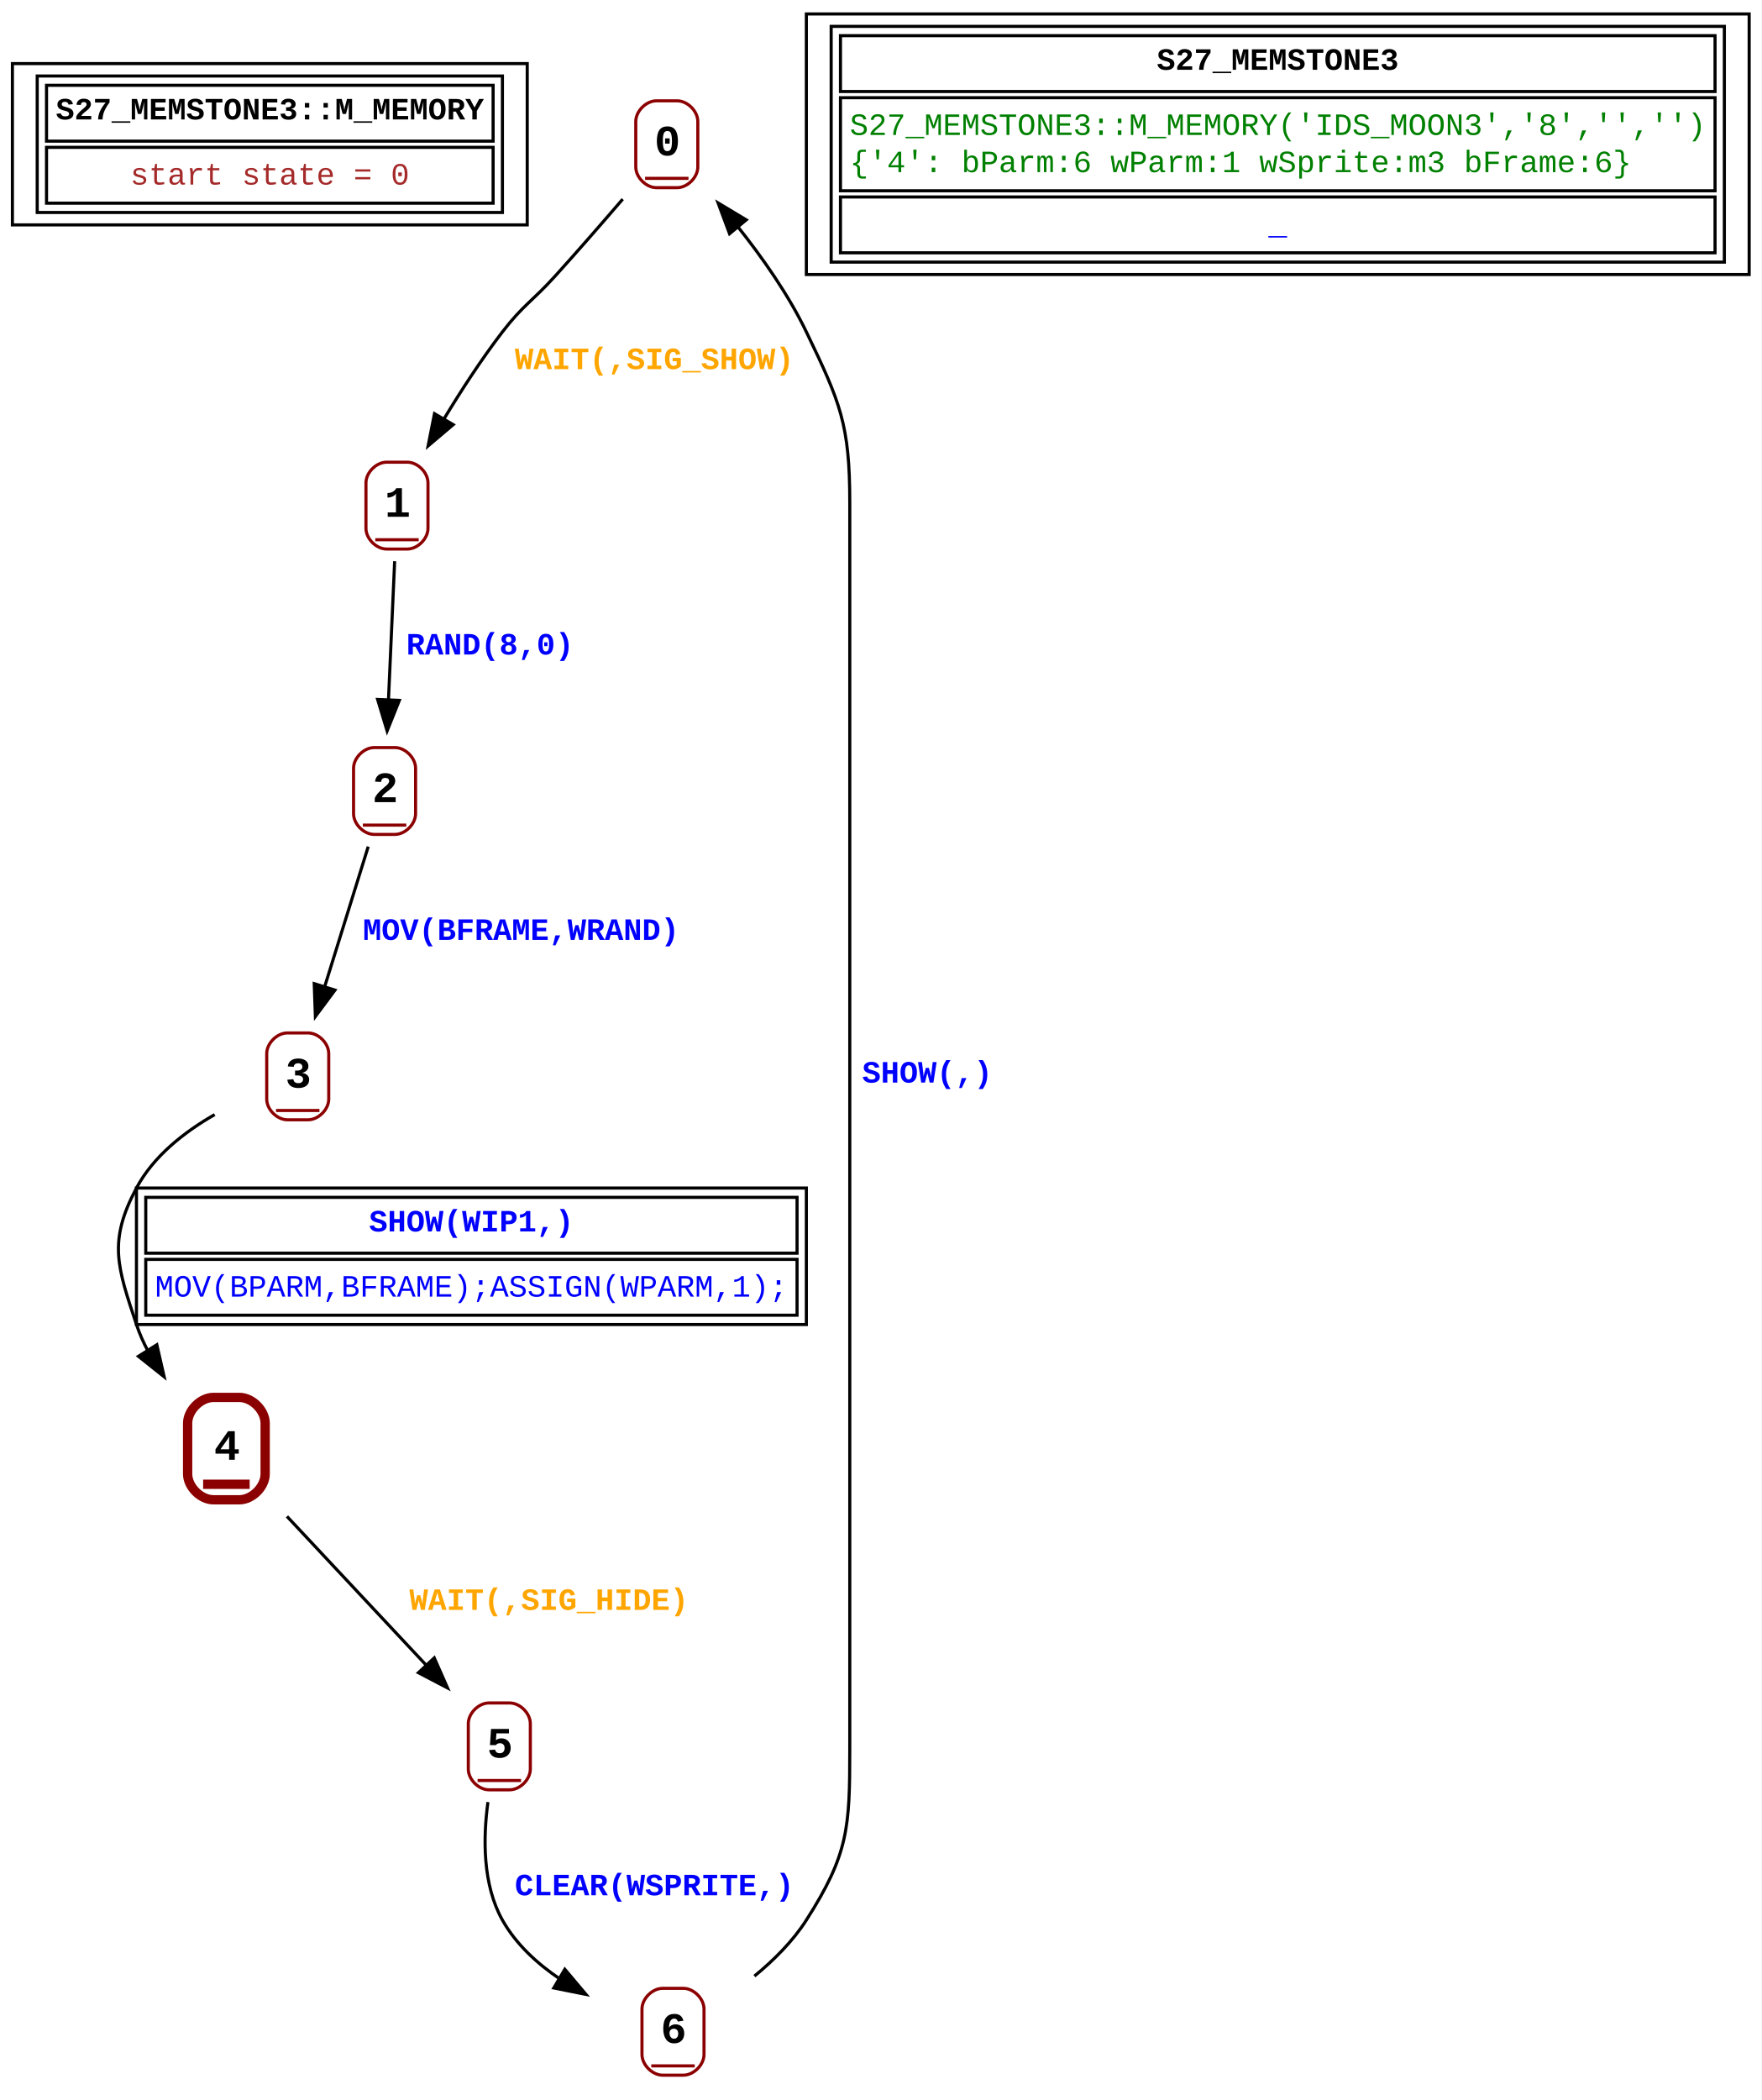
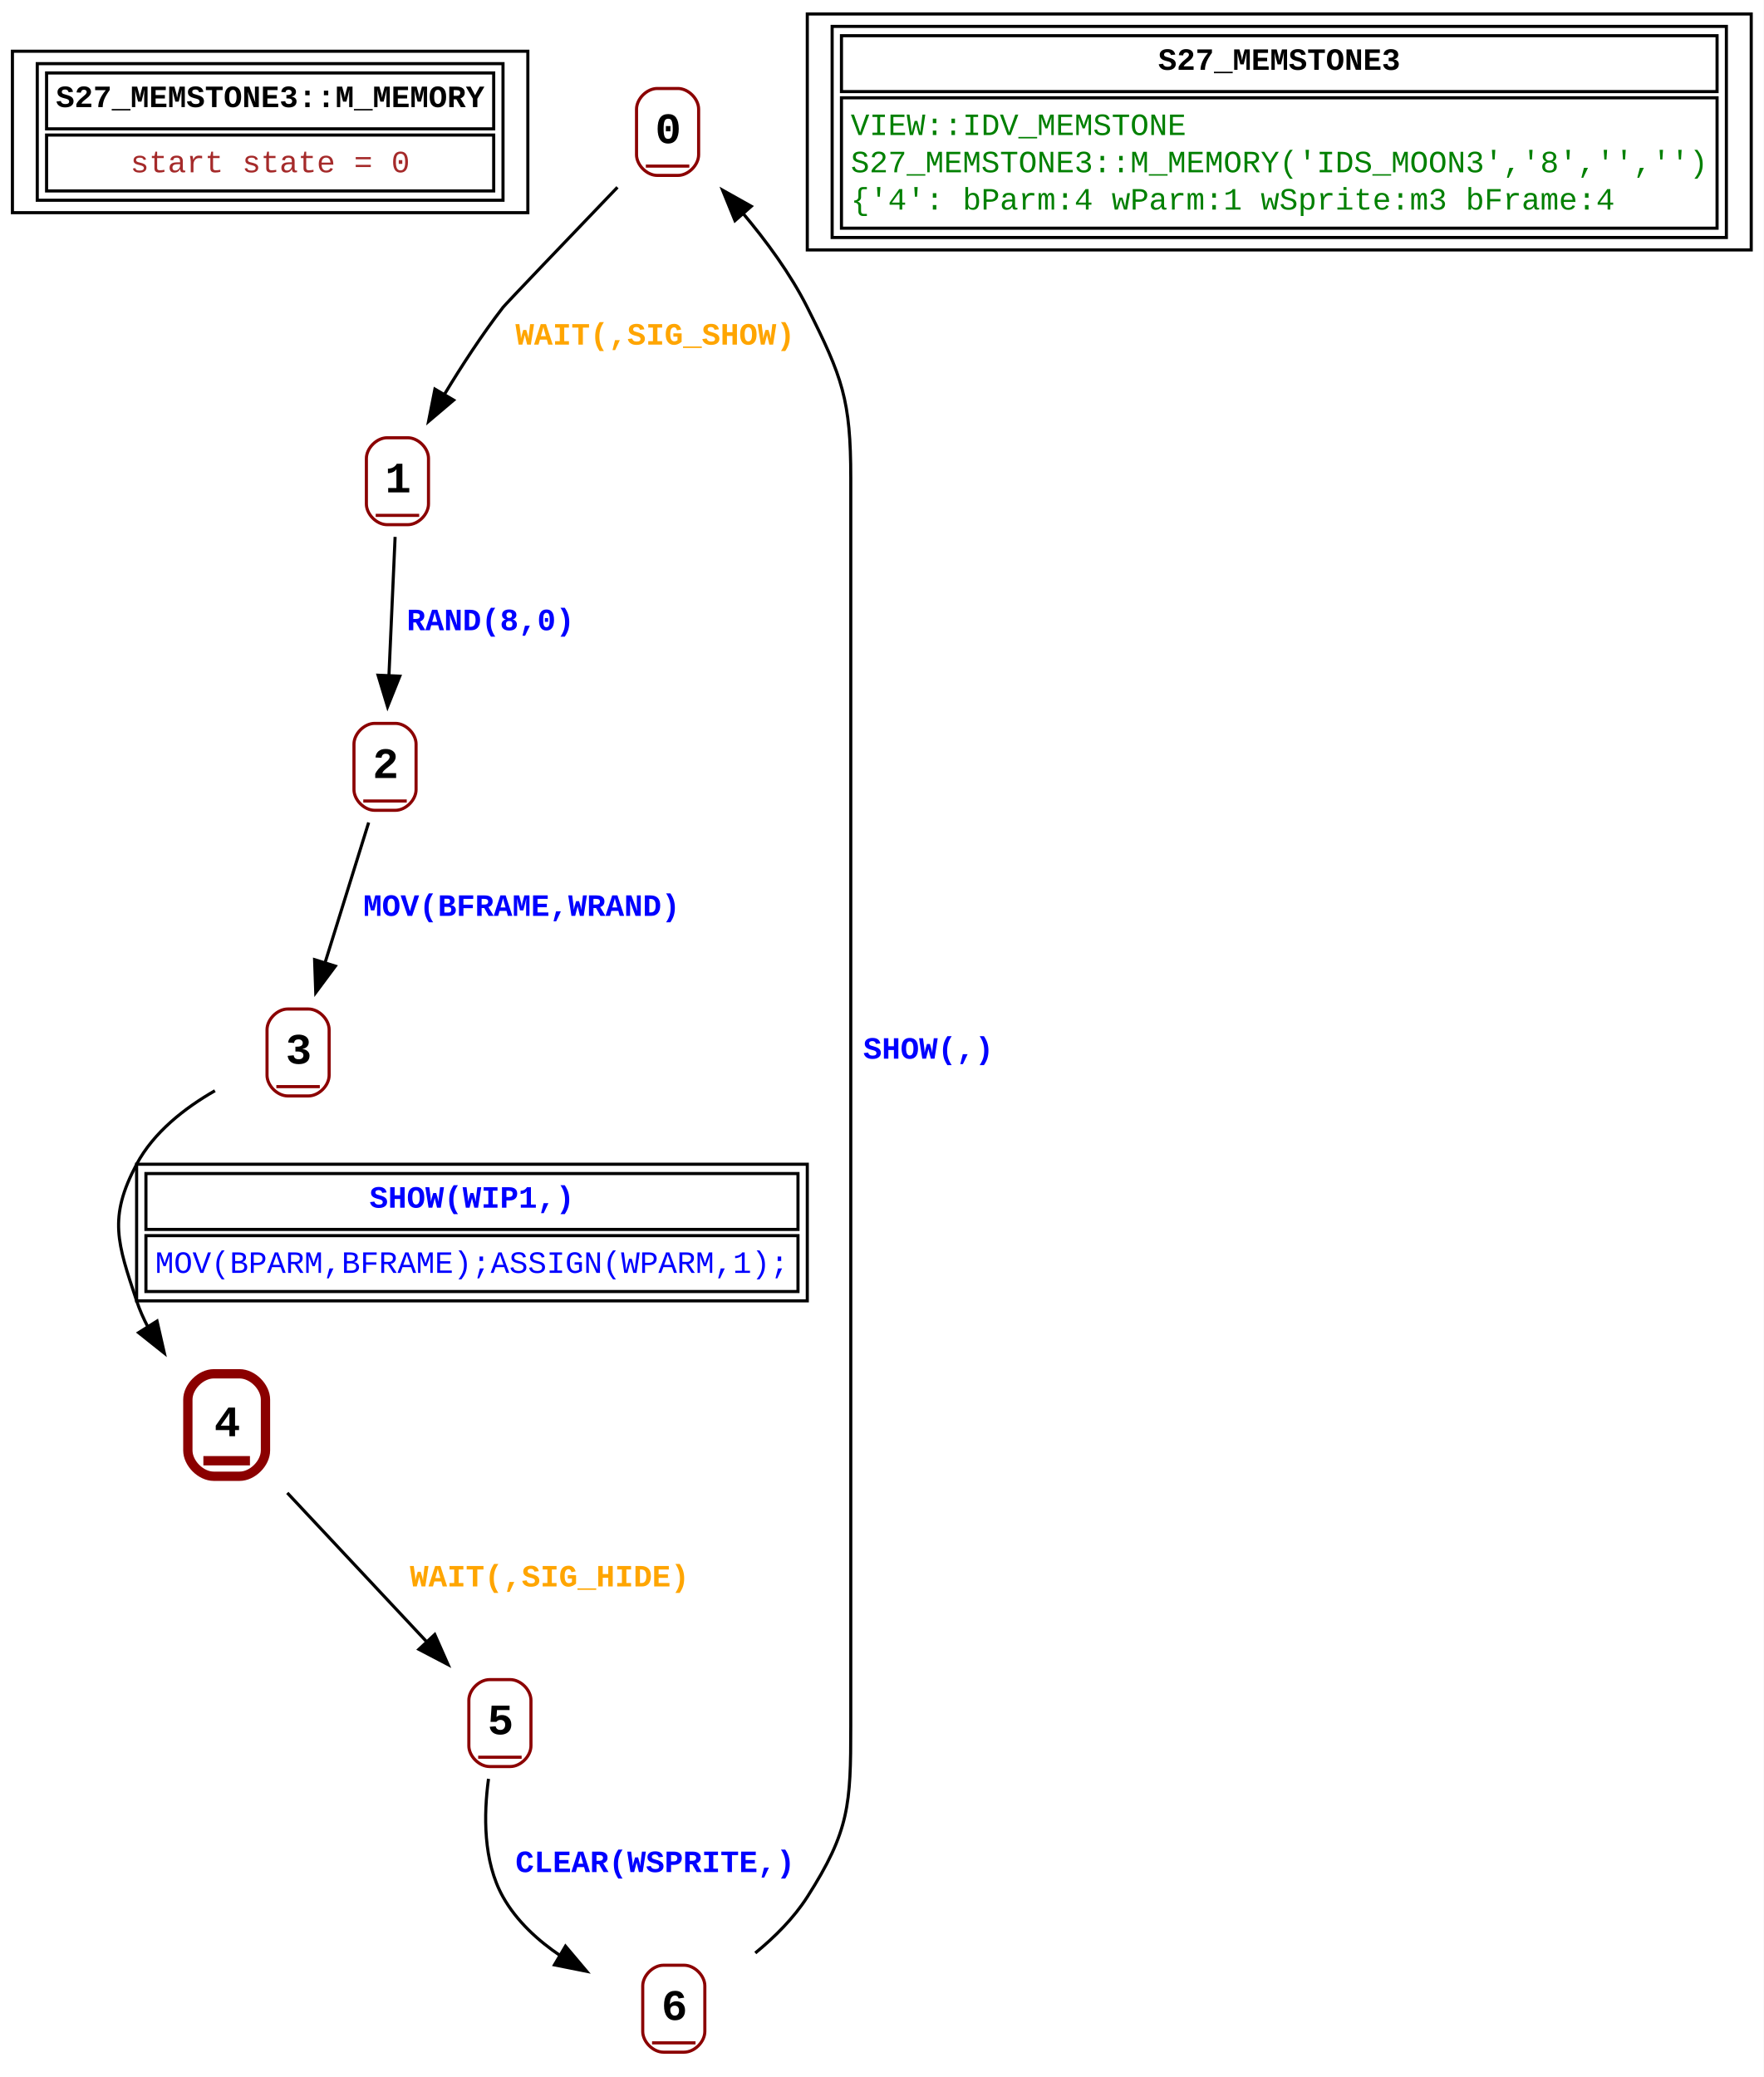
- <svg xmlns="http://www.w3.org/2000/svg" width="568pt" height="677pt" viewBox="0.00 0.00 568.00 677.00">
-   <g id="graph0" class="graph" transform="scale(1 1) rotate(0) translate(4 673)">
-     <polygon fill="white" stroke="none" points="-4,4 -4,-673 564,-673 564,4 -4,4" />
+ <svg xmlns="http://www.w3.org/2000/svg" width="568pt" height="669pt" viewBox="0.00 0.00 568.00 669.00">
+   <g id="graph0" class="graph" transform="scale(1 1) rotate(0) translate(4 665)">
+     <polygon fill="white" stroke="none" points="-4,4 -4,-665 564,-665 564,4 -4,4" />
    <g id="node1" class="node">
-       <polygon fill="none" stroke="black" points="0,-600.5 0,-652.5 166,-652.5 166,-600.5 0,-600.5" />
-       <polygon fill="none" stroke="black" points="11,-627.5 11,-645.5 155,-645.5 155,-627.5 11,-627.5" />
-       <text text-anchor="start" x="14" y="-634.5" font-family="Courier New" font-weight="bold" font-size="10.00">S27_MEMSTONE3::M_MEMORY</text>
-       <polygon fill="none" stroke="black" points="11,-607.5 11,-625.5 155,-625.5 155,-607.5 11,-607.5" />
-       <text text-anchor="start" x="37.99" y="-613.5" font-family="Courier New" font-size="10.00" fill="brown">start state = 0</text>
-       <polygon fill="none" stroke="black" points="8,-604.5 8,-648.5 158,-648.5 158,-604.5 8,-604.5" />
+       <polygon fill="none" stroke="black" points="0,-596.5 0,-648.5 166,-648.5 166,-596.5 0,-596.5" />
+       <polygon fill="none" stroke="black" points="11,-623.5 11,-641.5 155,-641.5 155,-623.5 11,-623.5" />
+       <text text-anchor="start" x="14" y="-630.5" font-family="Courier New" font-weight="bold" font-size="10.00">S27_MEMSTONE3::M_MEMORY</text>
+       <polygon fill="none" stroke="black" points="11,-603.5 11,-621.5 155,-621.5 155,-603.5 11,-603.5" />
+       <text text-anchor="start" x="37.99" y="-609.5" font-family="Courier New" font-size="10.00" fill="brown">start state = 0</text>
+       <polygon fill="none" stroke="black" points="8,-600.5 8,-644.5 158,-644.5 158,-600.5 8,-600.5" />
    </g>
    <g id="node2" class="node">
-       <polyline fill="none" stroke="darkred" points="204,-615.5 218,-615.5" />
-       <text text-anchor="start" x="207" y="-622.9" font-family="Courier New" font-weight="bold" font-size="14.00">0</text>
-       <path fill="none" stroke="darkred" d="M207.67,-612.5C207.67,-612.5 214.33,-612.5 214.33,-612.5 217.67,-612.5 221,-615.83 221,-619.17 221,-619.17 221,-633.83 221,-633.83 221,-637.17 217.67,-640.5 214.33,-640.5 214.33,-640.5 207.67,-640.5 207.67,-640.5 204.33,-640.5 201,-637.17 201,-633.83 201,-633.83 201,-619.17 201,-619.17 201,-615.83 204.33,-612.5 207.67,-612.5" />
+       <polyline fill="none" stroke="darkred" points="204,-611.5 218,-611.5" />
+       <text text-anchor="start" x="207" y="-618.9" font-family="Courier New" font-weight="bold" font-size="14.00">0</text>
+       <path fill="none" stroke="darkred" d="M207.67,-608.5C207.67,-608.5 214.33,-608.5 214.33,-608.5 217.67,-608.5 221,-611.83 221,-615.17 221,-615.17 221,-629.83 221,-629.83 221,-633.17 217.67,-636.5 214.33,-636.5 214.33,-636.5 207.67,-636.5 207.67,-636.5 204.33,-636.5 201,-633.17 201,-629.83 201,-629.83 201,-615.17 201,-615.17 201,-611.83 204.33,-608.5 207.67,-608.5" />
    </g>
    <g id="node3" class="node">
      <polyline fill="none" stroke="darkred" points="117,-499 131,-499" />
      <text text-anchor="start" x="120" y="-506.4" font-family="Courier New" font-weight="bold" font-size="14.00">1</text>
      <path fill="none" stroke="darkred" d="M120.67,-496C120.67,-496 127.33,-496 127.33,-496 130.67,-496 134,-499.33 134,-502.67 134,-502.67 134,-517.33 134,-517.33 134,-520.67 130.67,-524 127.33,-524 127.33,-524 120.67,-524 120.67,-524 117.33,-524 114,-520.67 114,-517.33 114,-517.33 114,-502.67 114,-502.67 114,-499.33 117.33,-496 120.67,-496" />
    </g>
    <g id="edge1" class="edge">
-       <path fill="none" stroke="black" d="M196.79,-608.8C190.23,-601.17 182.3,-592.06 175,-584 167.62,-575.84 164.71,-574.72 158,-566 151.24,-557.2 144.63,-547.01 139.07,-537.8" />
-       <polygon fill="black" stroke="black" points="142.13,-536.1 134.04,-529.25 136.1,-539.64 142.13,-536.1" />
+       <path fill="none" stroke="black" d="M194.86,-604.68C179.57,-588.74 158.82,-567.06 158,-566 151.22,-557.22 144.6,-547.03 139.04,-537.82" />
+       <polygon fill="black" stroke="black" points="142.1,-536.12 134.02,-529.27 136.07,-539.66 142.1,-536.12" />
      <text text-anchor="start" x="162" y="-554" font-family="Courier New" font-weight="bold" font-size="10.00" fill="orange">WAIT(,SIG_SHOW)</text>
    </g>
    <g id="node4" class="node">
      <polyline fill="none" stroke="darkred" points="113,-407 127,-407" />
      <text text-anchor="start" x="116" y="-414.4" font-family="Courier New" font-weight="bold" font-size="14.00">2</text>
      <path fill="none" stroke="darkred" d="M116.67,-404C116.67,-404 123.33,-404 123.33,-404 126.67,-404 130,-407.33 130,-410.67 130,-410.67 130,-425.33 130,-425.33 130,-428.67 126.67,-432 123.33,-432 123.33,-432 116.67,-432 116.67,-432 113.33,-432 110,-428.67 110,-425.33 110,-425.33 110,-410.67 110,-410.67 110,-407.33 113.33,-404 116.67,-404" />
    </g>
    <g id="edge2" class="edge">
      <path fill="none" stroke="black" d="M123.25,-492.07C122.68,-479.38 121.9,-461.71 121.24,-446.94" />
      <polygon fill="black" stroke="black" points="124.76,-447.2 120.82,-437.36 117.76,-447.51 124.76,-447.2" />
      <text text-anchor="start" x="127" y="-462" font-family="Courier New" font-weight="bold" font-size="10.00" fill="blue">RAND(8,0)</text>
    </g>
    <g id="node5" class="node">
      <polyline fill="none" stroke="darkred" points="85,-315 99,-315" />
      <text text-anchor="start" x="88" y="-322.4" font-family="Courier New" font-weight="bold" font-size="14.00">3</text>
      <path fill="none" stroke="darkred" d="M88.67,-312C88.67,-312 95.33,-312 95.33,-312 98.67,-312 102,-315.33 102,-318.67 102,-318.67 102,-333.33 102,-333.33 102,-336.67 98.67,-340 95.33,-340 95.33,-340 88.67,-340 88.67,-340 85.33,-340 82,-336.67 82,-333.33 82,-333.33 82,-318.67 82,-318.67 82,-315.33 85.33,-312 88.67,-312" />
    </g>
    <g id="edge3" class="edge">
      <path fill="none" stroke="black" d="M114.73,-400.07C110.74,-387.25 105.18,-369.36 100.56,-354.5" />
      <polygon fill="black" stroke="black" points="104.01,-353.81 97.69,-345.3 97.32,-355.89 104.01,-353.81" />
      <text text-anchor="start" x="113" y="-370" font-family="Courier New" font-weight="bold" font-size="10.00" fill="blue">MOV(BFRAME,WRAND)</text>
    </g>
    <g id="node6" class="node">
      <polyline fill="none" stroke="darkred" stroke-width="3" points="61.5,-194.5 76.5,-194.5" />
      <text text-anchor="start" x="65" y="-202.4" font-family="Courier New" font-weight="bold" font-size="14.00">4</text>
      <path fill="none" stroke="darkred" stroke-width="3" d="M64.83,-189.5C64.83,-189.5 73.17,-189.5 73.17,-189.5 77.33,-189.5 81.5,-193.67 81.5,-197.83 81.5,-197.83 81.5,-214.17 81.5,-214.17 81.5,-218.33 77.33,-222.5 73.17,-222.5 73.17,-222.5 64.83,-222.5 64.83,-222.5 60.67,-222.5 56.5,-218.33 56.5,-214.17 56.5,-214.17 56.5,-197.83 56.5,-197.83 56.5,-193.67 60.67,-189.5 64.83,-189.5" />
    </g>
    <g id="edge4" class="edge">
      <path fill="none" stroke="black" d="M65.22,-313.68C55.45,-308.08 45.47,-300.28 40,-290 30.81,-272.74 33.85,-264.56 40,-246 40.96,-243.1 42.23,-240.23 43.7,-237.46" />
      <polygon fill="black" stroke="black" points="46.57,-239.48 48.93,-229.15 40.64,-235.75 46.57,-239.48" />
      <polygon fill="none" stroke="black" points="43,-269 43,-287 253,-287 253,-269 43,-269" />
      <text text-anchor="start" x="114.99" y="-276" font-family="Courier New" font-weight="bold" font-size="10.00" fill="blue">SHOW(WIP1,)</text>
      <polygon fill="none" stroke="black" points="43,-249 43,-267 253,-267 253,-249 43,-249" />
      <text text-anchor="start" x="46" y="-255" font-family="Courier New" font-size="10.00" fill="blue">MOV(BPARM,BFRAME);ASSIGN(WPARM,1);</text>
      <polygon fill="none" stroke="black" points="40,-246 40,-290 256,-290 256,-246 40,-246" />
    </g>
    <g id="node7" class="node">
      <polyline fill="none" stroke="darkred" points="150,-99 164,-99" />
      <text text-anchor="start" x="153" y="-106.4" font-family="Courier New" font-weight="bold" font-size="14.00">5</text>
      <path fill="none" stroke="darkred" d="M153.67,-96C153.67,-96 160.33,-96 160.33,-96 163.67,-96 167,-99.33 167,-102.67 167,-102.67 167,-117.33 167,-117.33 167,-120.67 163.67,-124 160.33,-124 160.33,-124 153.67,-124 153.67,-124 150.33,-124 147,-120.67 147,-117.33 147,-117.33 147,-102.67 147,-102.67 147,-99.33 150.33,-96 153.67,-96" />
    </g>
    <g id="edge5" class="edge">
      <path fill="none" stroke="black" d="M88.53,-184.14C101.82,-169.94 119.48,-151.08 133.54,-136.06" />
      <polygon fill="black" stroke="black" points="136.02,-138.53 140.3,-128.84 130.91,-133.75 136.02,-138.53" />
      <text text-anchor="start" x="128" y="-154" font-family="Courier New" font-weight="bold" font-size="10.00" fill="orange">WAIT(,SIG_HIDE)</text>
    </g>
    <g id="node8" class="node">
      <polyline fill="none" stroke="darkred" points="206,-7 220,-7" />
      <text text-anchor="start" x="209" y="-14.4" font-family="Courier New" font-weight="bold" font-size="14.00">6</text>
      <path fill="none" stroke="darkred" d="M209.67,-4C209.67,-4 216.33,-4 216.33,-4 219.67,-4 223,-7.33 223,-10.67 223,-10.67 223,-25.33 223,-25.33 223,-28.67 219.67,-32 216.33,-32 216.33,-32 209.67,-32 209.67,-32 206.33,-32 203,-28.67 203,-25.33 203,-25.33 203,-10.67 203,-10.67 203,-7.33 206.33,-4 209.67,-4" />
    </g>
    <g id="edge6" class="edge">
      <path fill="none" stroke="black" d="M153.33,-92.04C151.77,-80.58 151.55,-65.49 158,-54 162.36,-46.23 169.24,-39.92 176.68,-34.92" />
      <polygon fill="black" stroke="black" points="178.12,-38.14 184.95,-30.04 174.56,-32.11 178.12,-38.14" />
      <text text-anchor="start" x="162" y="-62" font-family="Courier New" font-weight="bold" font-size="10.00" fill="blue">CLEAR(WSPRITE,)</text>
    </g>
    <g id="edge7" class="edge">
-       <path fill="none" stroke="black" d="M239.25,-35.94C245.52,-41.08 251.65,-47.19 256,-54 269.58,-75.26 270,-83.78 270,-109 270,-511 270,-511 270,-511 270,-536.22 266.93,-543.27 256,-566 250.2,-578.06 241.74,-590.08 233.73,-600.13" />
-       <polygon fill="black" stroke="black" points="231.24,-597.65 227.54,-607.58 236.62,-602.12 231.24,-597.65" />
+       <path fill="none" stroke="black" d="M239.25,-35.94C245.52,-41.08 251.65,-47.19 256,-54 269.58,-75.26 270,-83.78 270,-109 270,-511 270,-511 270,-511 270,-536.22 267.32,-543.46 256,-566 250.57,-576.81 242.75,-587.43 235.15,-596.45" />
+       <polygon fill="black" stroke="black" points="232.71,-593.93 228.72,-603.74 237.96,-598.56 232.71,-593.93" />
      <text text-anchor="start" x="274" y="-324" font-family="Courier New" font-weight="bold" font-size="10.00" fill="blue">SHOW(,)</text>
    </g>
    <g id="node9" class="node">
-       <polygon fill="none" stroke="black" points="256,-584.5 256,-668.5 560,-668.5 560,-584.5 256,-584.5" />
-       <polygon fill="none" stroke="black" points="267,-643.5 267,-661.5 549,-661.5 549,-643.5 267,-643.5" />
-       <text text-anchor="start" x="368.99" y="-650.5" font-family="Courier New" font-weight="bold" font-size="10.00">S27_MEMSTONE3</text>
-       <polygon fill="none" stroke="black" points="267,-611.5 267,-641.5 549,-641.5 549,-611.5 267,-611.5" />
-       <text text-anchor="start" x="270" y="-629.5" font-family="Courier New" font-size="10.00" fill="green">S27_MEMSTONE3::M_MEMORY('IDS_MOON3','8','','')</text>
-       <text text-anchor="start" x="270" y="-617.5" font-family="Courier New" font-size="10.00" fill="green">{'4': bParm:6 wParm:1 wSprite:m3 bFrame:6}</text>
-       <polygon fill="none" stroke="black" points="267,-591.5 267,-609.5 549,-609.5 549,-591.5 267,-591.5" />
-       <text text-anchor="start" x="405" y="-597.5" font-family="Courier New" font-size="10.00" fill="blue">_</text>
-       <polygon fill="none" stroke="black" points="264,-588.5 264,-664.5 552,-664.5 552,-588.5 264,-588.5" />
+       <polygon fill="none" stroke="black" points="256,-584.5 256,-660.5 560,-660.5 560,-584.5 256,-584.5" />
+       <polygon fill="none" stroke="black" points="267,-635.5 267,-653.5 549,-653.5 549,-635.5 267,-635.5" />
+       <text text-anchor="start" x="368.99" y="-642.5" font-family="Courier New" font-weight="bold" font-size="10.00">S27_MEMSTONE3</text>
+       <polygon fill="none" stroke="black" points="267,-591.5 267,-633.5 549,-633.5 549,-591.5 267,-591.5" />
+       <text text-anchor="start" x="270" y="-621.5" font-family="Courier New" font-size="10.00" fill="green">VIEW::IDV_MEMSTONE</text>
+       <text text-anchor="start" x="270" y="-609.5" font-family="Courier New" font-size="10.00" fill="green">S27_MEMSTONE3::M_MEMORY('IDS_MOON3','8','','')</text>
+       <text text-anchor="start" x="270" y="-597.5" font-family="Courier New" font-size="10.00" fill="green">{'4': bParm:4 wParm:1 wSprite:m3 bFrame:4</text>
+       <polygon fill="none" stroke="black" points="264,-588.5 264,-656.5 552,-656.5 552,-588.5 264,-588.5" />
    </g>
  </g>
</svg>
